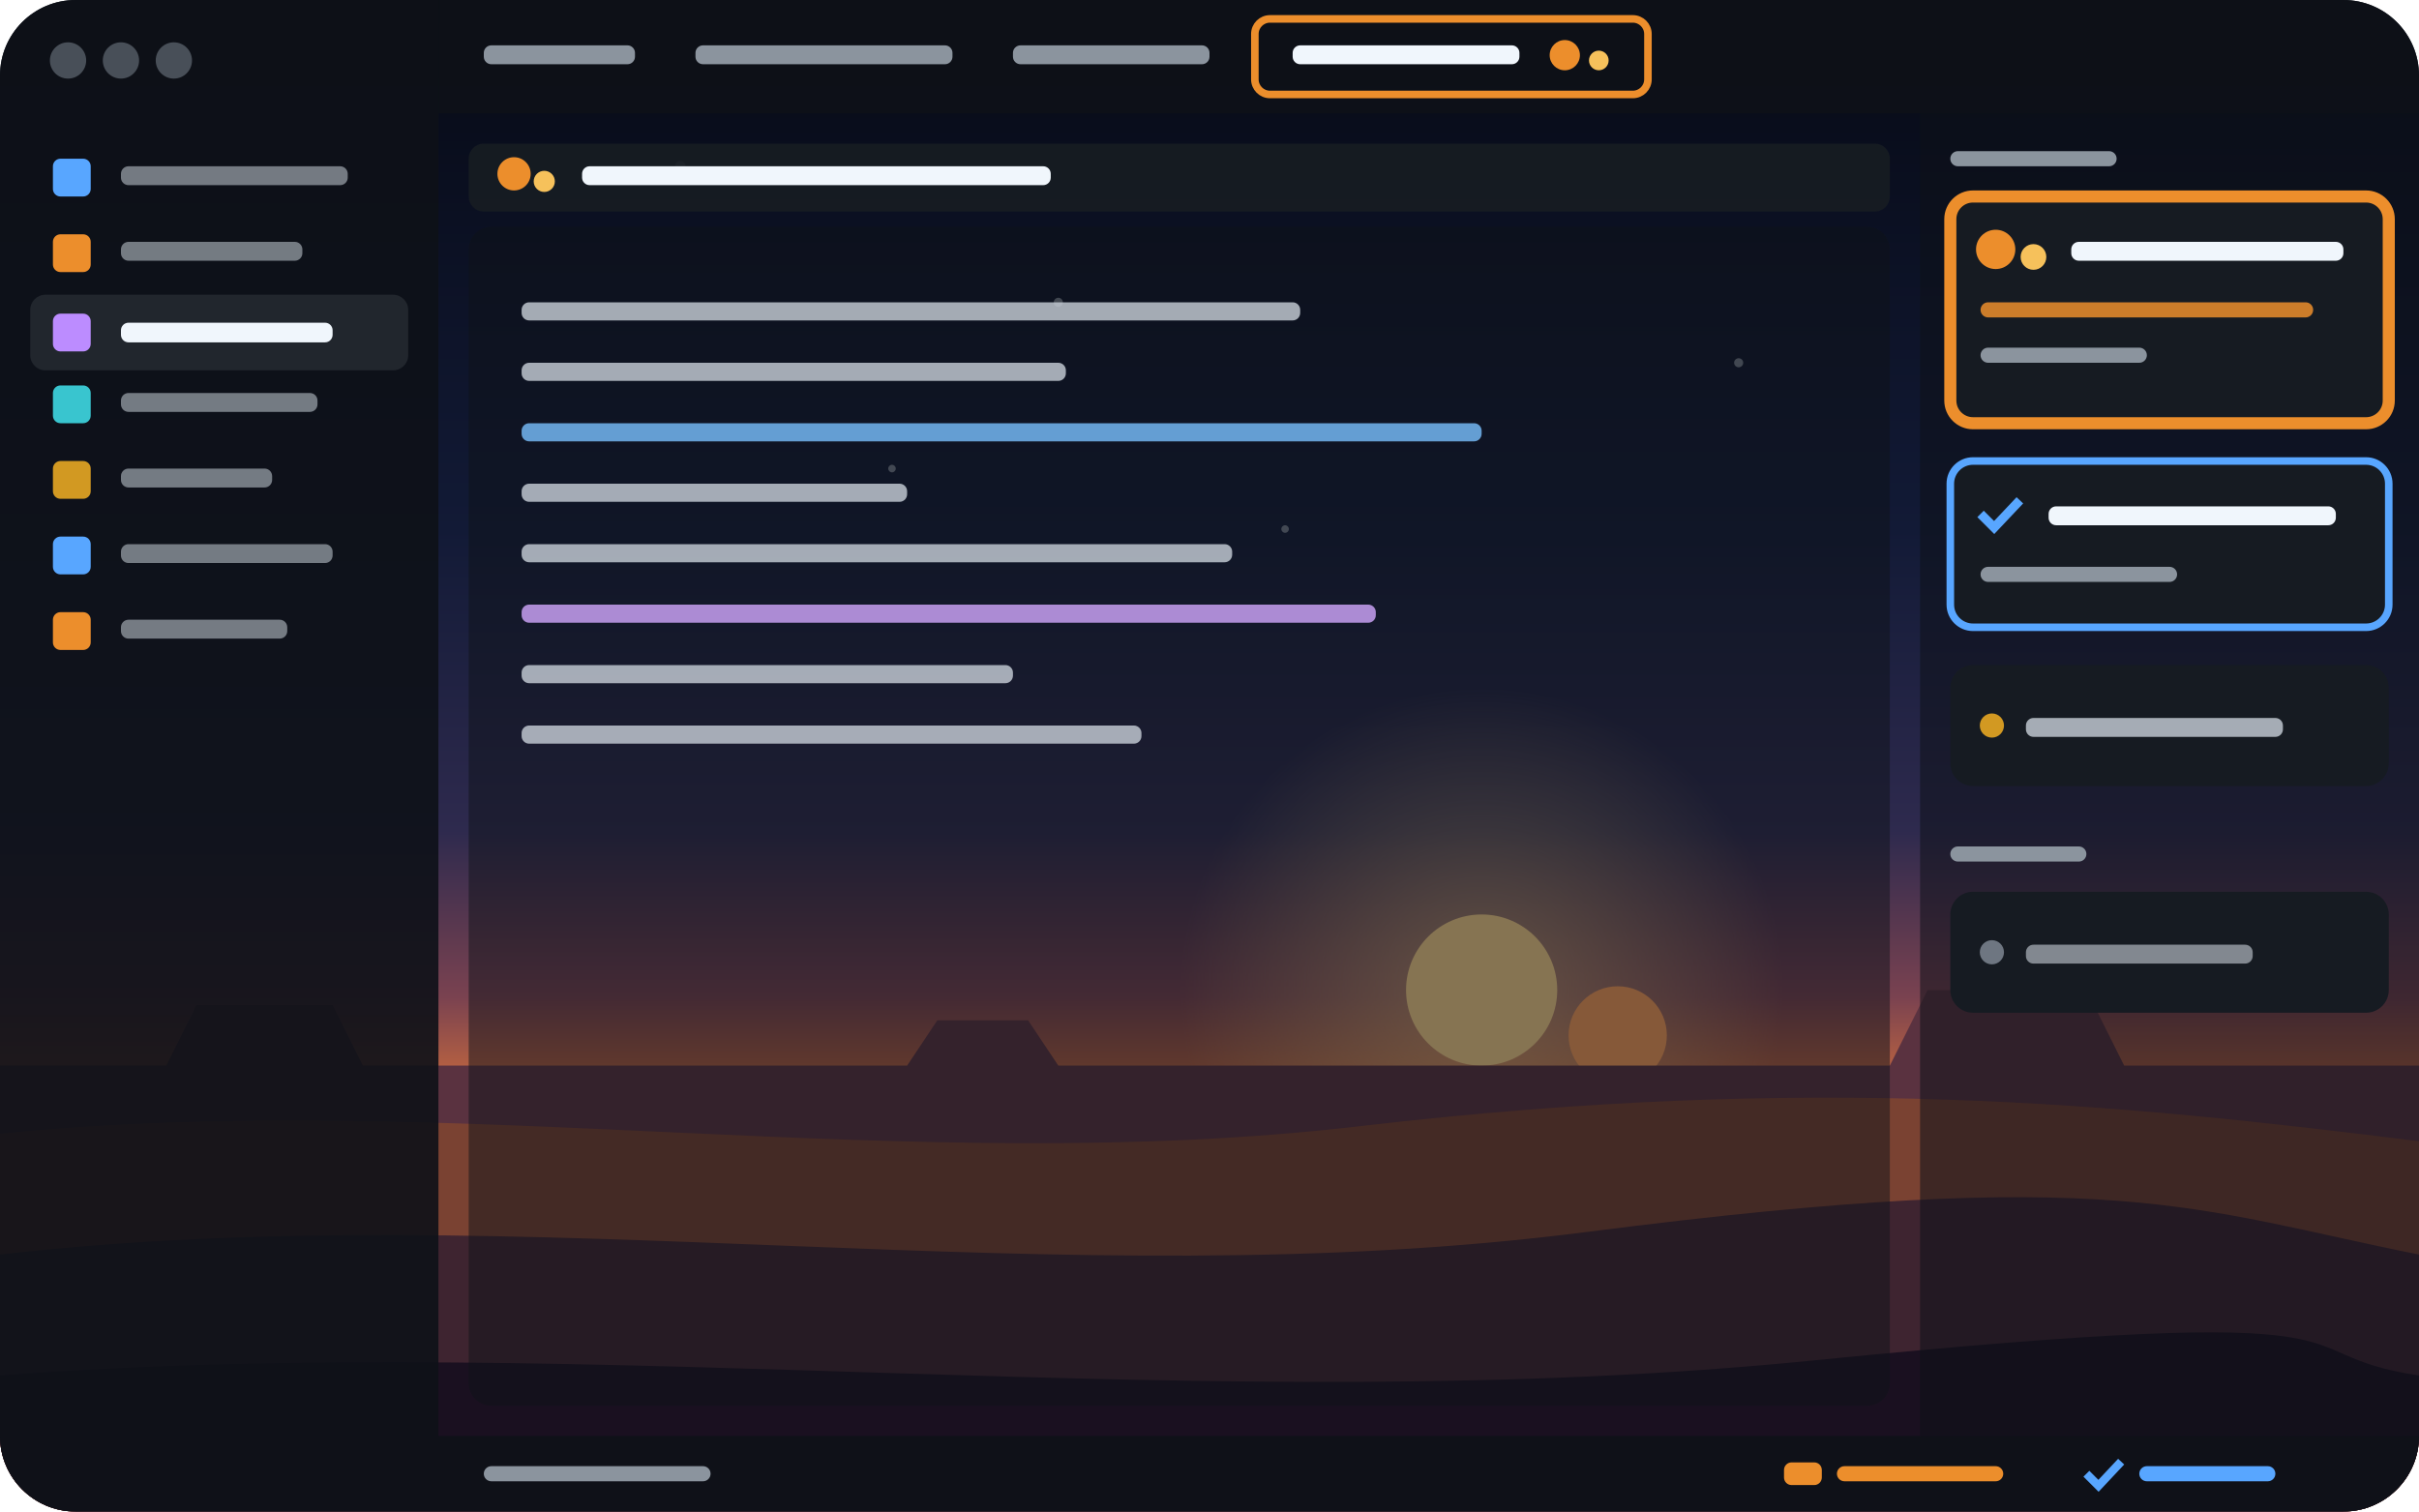
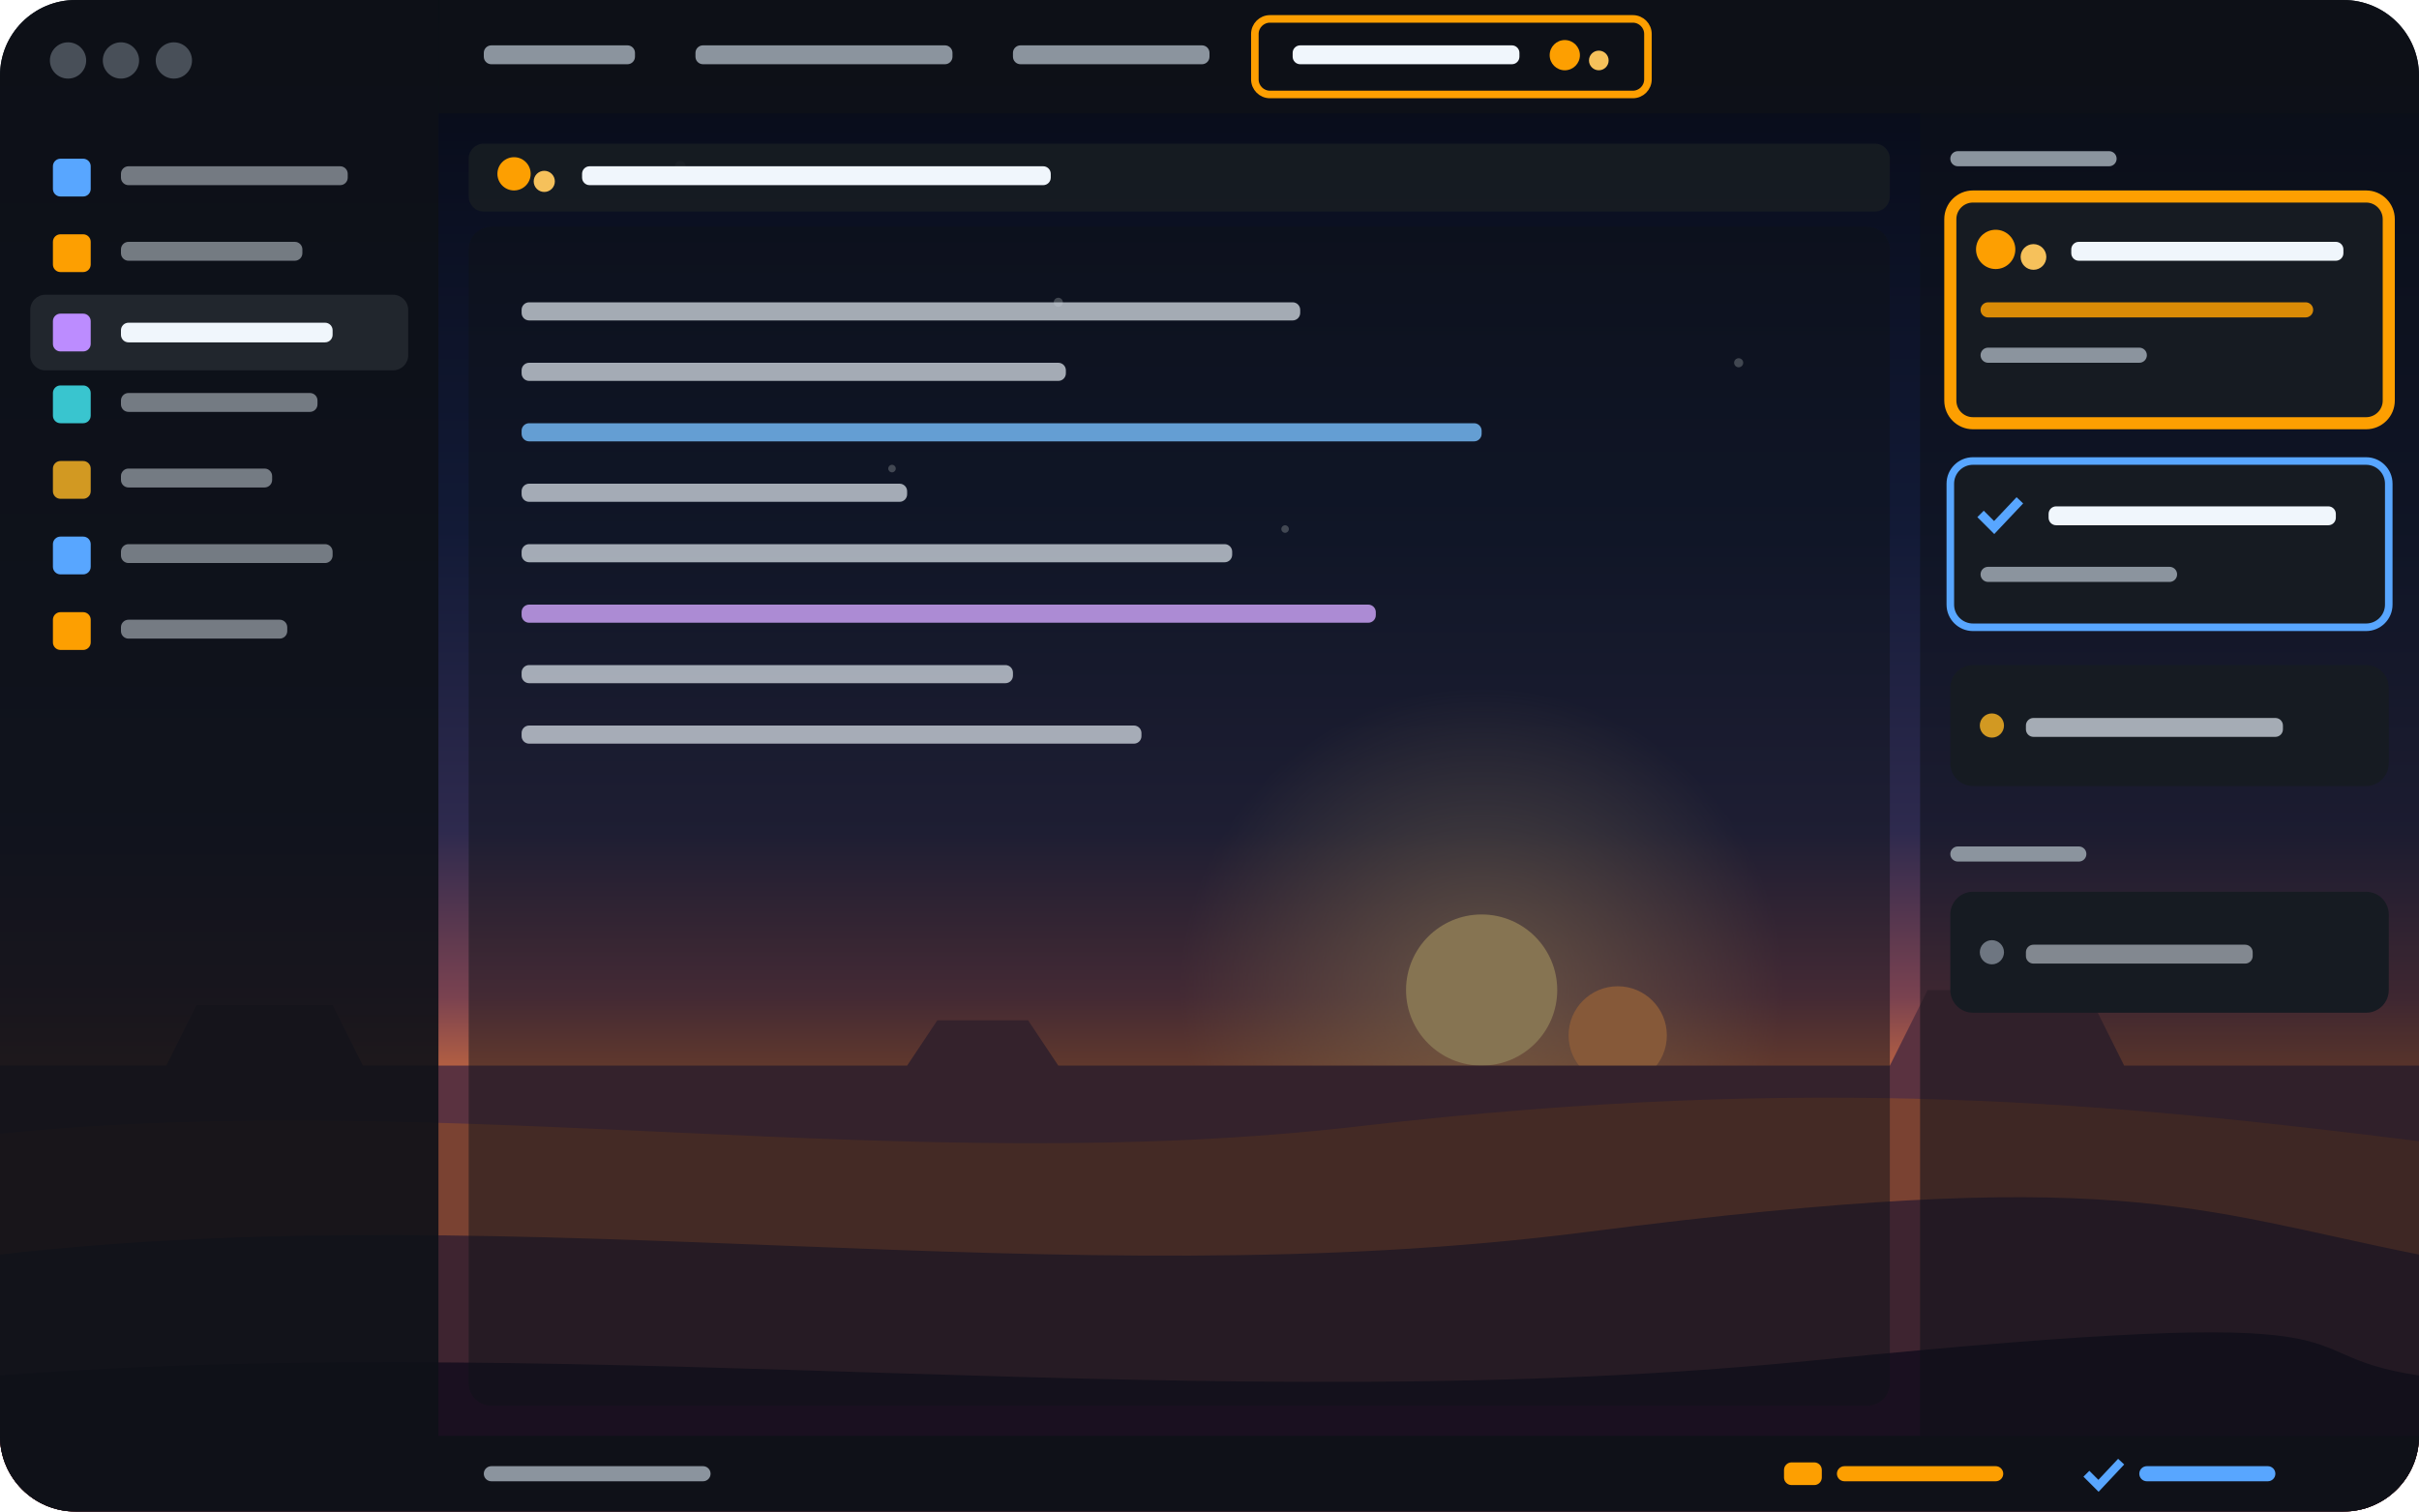
<svg xmlns="http://www.w3.org/2000/svg" viewBox="0 0 320 200">
  <defs>
    <linearGradient id="sky" x1="0" y1="0" x2="0" y2="1">
      <stop offset="0" stop-color="#060914" />
      <stop offset=".35" stop-color="#121a36" />
      <stop offset=".55" stop-color="#2e2a4e" />
      <stop offset=".66" stop-color="#7a4250" />
      <stop offset=".72" stop-color="#c4683e" />
      <stop offset=".76" stop-color="#e8a05a" />
    </linearGradient>
    <radialGradient id="glow">
      <stop offset="0" stop-color="#ffd68c" stop-opacity=".55" />
      <stop offset="1" stop-color="#ffd68c" stop-opacity="0" />
    </radialGradient>
    <clipPath id="win">
      <rect width="320" height="200" rx="10" />
    </clipPath>
  </defs>
  <g clip-path="url(#win)">
    <rect width="320" height="200" fill="url(#sky)" />
    <g fill="#c9d1d9" opacity=".55">
      <circle cx="90" cy="22" r=".7" />
      <circle cx="140" cy="40" r=".6" />
      <circle cx="230" cy="48" r=".6" />
      <circle cx="118" cy="62" r=".5" />
      <circle cx="170" cy="70" r=".5" />
    </g>
    <circle cx="196" cy="131" r="40" fill="url(#glow)" />
    <circle cx="196" cy="131" r="10" fill="#ffd68c" />
    <circle cx="214" cy="137" r="6.5" fill="#ffa05a" />
    <path d="M0 141 L22 141 L26 133 L44 133 L48 141 L120 141 L124 135 L136 135 L140 141 L250 141 L255 131 L276 131 L281 141 L320 141 V200 H0Z" fill="#5a3240" />
    <path d="M0 150 C60 144 120 156 180 149 S280 146 320 151 V200 H0Z" fill="#7a4232" />
    <path d="M0 166 C70 158 140 172 210 163 S290 160 320 166 V200 H0Z" fill="#3e2430" />
    <path d="M0 182 C80 176 160 188 240 180 S300 179 320 182 V200 H0Z" fill="#1a1020" />
    <rect width="58" height="200" fill="#0d1117" opacity=".9" />
    <circle cx="9" cy="8" r="2.4" fill="#484f58" />
    <circle cx="16" cy="8" r="2.4" fill="#484f58" />
    <circle cx="23" cy="8" r="2.4" fill="#484f58" />
    <g fill="#c9d1d9" opacity=".55">
      <rect x="16" y="22" width="30" height="2.5" rx="1" />
      <rect x="16" y="32" width="24" height="2.5" rx="1" />
      <rect x="16" y="52" width="26" height="2.5" rx="1" />
      <rect x="16" y="62" width="20" height="2.5" rx="1" />
      <rect x="16" y="72" width="28" height="2.5" rx="1" />
      <rect x="16" y="82" width="22" height="2.5" rx="1" />
    </g>
    <rect x="4" y="39" width="50" height="10" rx="2" fill="#21262d" />
    <rect x="16" y="42.7" width="28" height="2.6" rx="1" fill="#f0f6fc" />
    <g>
      <rect x="7" y="21" width="5" height="5" rx="1" fill="#58a6ff" />
-       <rect x="7" y="31" width="5" height="5" rx="1" fill="#ec8e2c" />
+       <rect x="7" y="31" width="5" height="5" rx="1" fill="#fd9f01" />
      <rect x="7" y="41.5" width="5" height="5" rx="1" fill="#bc8cff" />
      <rect x="7" y="51" width="5" height="5" rx="1" fill="#39c5cf" />
      <rect x="7" y="61" width="5" height="5" rx="1" fill="#d29922" />
      <rect x="7" y="71" width="5" height="5" rx="1" fill="#58a6ff" />
-       <rect x="7" y="81" width="5" height="5" rx="1" fill="#ec8e2c" />
+       <rect x="7" y="81" width="5" height="5" rx="1" fill="#fd9f01" />
    </g>
    <rect x="58" width="262" height="15" fill="#0d1117" opacity=".9" />
    <g fill="#8b949e">
      <rect x="64" y="6" width="20" height="2.5" rx="1" />
      <rect x="92" y="6" width="34" height="2.5" rx="1" />
      <rect x="134" y="6" width="26" height="2.5" rx="1" />
    </g>
-     <rect x="166" y="2.5" width="52" height="10" rx="2" fill="none" stroke="#ec8e2c" />
+     <rect x="166" y="2.5" width="52" height="10" rx="2" fill="none" stroke="#fd9f01" />
    <rect x="171" y="6" width="30" height="2.5" rx="1" fill="#f0f6fc" />
-     <circle cx="207" cy="7.3" r="2" fill="#ec8e2c" />
+     <circle cx="207" cy="7.3" r="2" fill="#fd9f01" />
    <circle cx="211.5" cy="8" r="1.3" fill="#f6c15b" />
    <rect x="58" y="190" width="262" height="10" fill="#0d1117" opacity=".9" />
    <rect x="64" y="194" width="30" height="2" rx="1" fill="#8b949e" />
-     <rect x="236" y="193.5" width="5" height="3" rx="1" fill="#ec8e2c" />
-     <rect x="243" y="194" width="22" height="2" rx="1" fill="#ec8e2c" />
+     <rect x="236" y="193.5" width="5" height="3" rx="1" fill="#fd9f01" />
+     <rect x="243" y="194" width="22" height="2" rx="1" fill="#fd9f01" />
    <path d="M276 195 l1.6 1.6 l3 -3.2" fill="none" stroke="#58a6ff" stroke-width="1.1" />
    <rect x="283" y="194" width="18" height="2" rx="1" fill="#58a6ff" />
    <rect x="254" y="15" width="66" height="175" fill="#0d1117" opacity=".55" />
    <rect x="258" y="20" width="22" height="2" rx="1" fill="#8b949e" />
-     <rect x="258" y="26" width="58" height="30" rx="3" fill="#161b22" stroke="#ec8e2c" stroke-width="1.6" />
-     <circle cx="264" cy="33" r="2.6" fill="#ec8e2c" />
+     <rect x="258" y="26" width="58" height="30" rx="3" fill="#161b22" stroke="#fd9f01" stroke-width="1.6" />
+     <circle cx="264" cy="33" r="2.6" fill="#fd9f01" />
    <circle cx="269" cy="34" r="1.7" fill="#f6c15b" />
    <rect x="274" y="32" width="36" height="2.5" rx="1" fill="#f0f6fc" />
-     <rect x="262" y="40" width="44" height="2" rx="1" fill="#ec8e2c" opacity=".85" />
+     <rect x="262" y="40" width="44" height="2" rx="1" fill="#fd9f01" opacity=".85" />
    <rect x="262" y="46" width="22" height="2" rx="1" fill="#8b949e" />
    <rect x="258" y="61" width="58" height="22" rx="3" fill="#161b22" stroke="#58a6ff" />
    <path d="M262 68 l1.8 1.8 l3.4 -3.6" fill="none" stroke="#58a6ff" stroke-width="1.2" />
    <rect x="271" y="67" width="38" height="2.5" rx="1" fill="#f0f6fc" />
    <rect x="262" y="75" width="26" height="2" rx="1" fill="#8b949e" />
    <rect x="258" y="88" width="58" height="16" rx="3" fill="#161b22" />
    <circle cx="263.5" cy="96" r="1.6" fill="#d29922" />
    <rect x="268" y="95" width="34" height="2.5" rx="1" fill="#c9d1d9" opacity=".8" />
    <rect x="258" y="112" width="18" height="2" rx="1" fill="#8b949e" />
    <rect x="258" y="118" width="58" height="16" rx="3" fill="#161b22" />
    <circle cx="263.5" cy="126" r="1.6" fill="#6e7681" />
    <rect x="268" y="125" width="30" height="2.5" rx="1" fill="#c9d1d9" opacity=".6" />
    <rect x="62" y="19" width="188" height="9" rx="2" fill="#161b22" opacity=".95" />
-     <circle cx="68" cy="23" r="2.2" fill="#ec8e2c" />
+     <circle cx="68" cy="23" r="2.2" fill="#fd9f01" />
    <circle cx="72" cy="24" r="1.4" fill="#f6c15b" />
    <rect x="77" y="22" width="62" height="2.5" rx="1" fill="#f0f6fc" />
    <rect x="62" y="30" width="188" height="156" rx="3" fill="#0d1117" opacity=".5" />
    <rect x="69" y="40" width="103" height="2.4" rx="1" fill="#c9d1d9" opacity=".8" />
    <rect x="69" y="48" width="72" height="2.4" rx="1" fill="#c9d1d9" opacity=".8" />
    <rect x="69" y="56" width="127" height="2.4" rx="1" fill="#79c0ff" opacity=".8" />
    <rect x="69" y="64" width="51" height="2.4" rx="1" fill="#c9d1d9" opacity=".8" />
    <rect x="69" y="72" width="94" height="2.4" rx="1" fill="#c9d1d9" opacity=".8" />
    <rect x="69" y="80" width="113" height="2.4" rx="1" fill="#d2a8ff" opacity=".8" />
    <rect x="69" y="88" width="65" height="2.4" rx="1" fill="#c9d1d9" opacity=".8" />
    <rect x="69" y="96" width="82" height="2.4" rx="1" fill="#c9d1d9" opacity=".8" />
  </g>
</svg>
